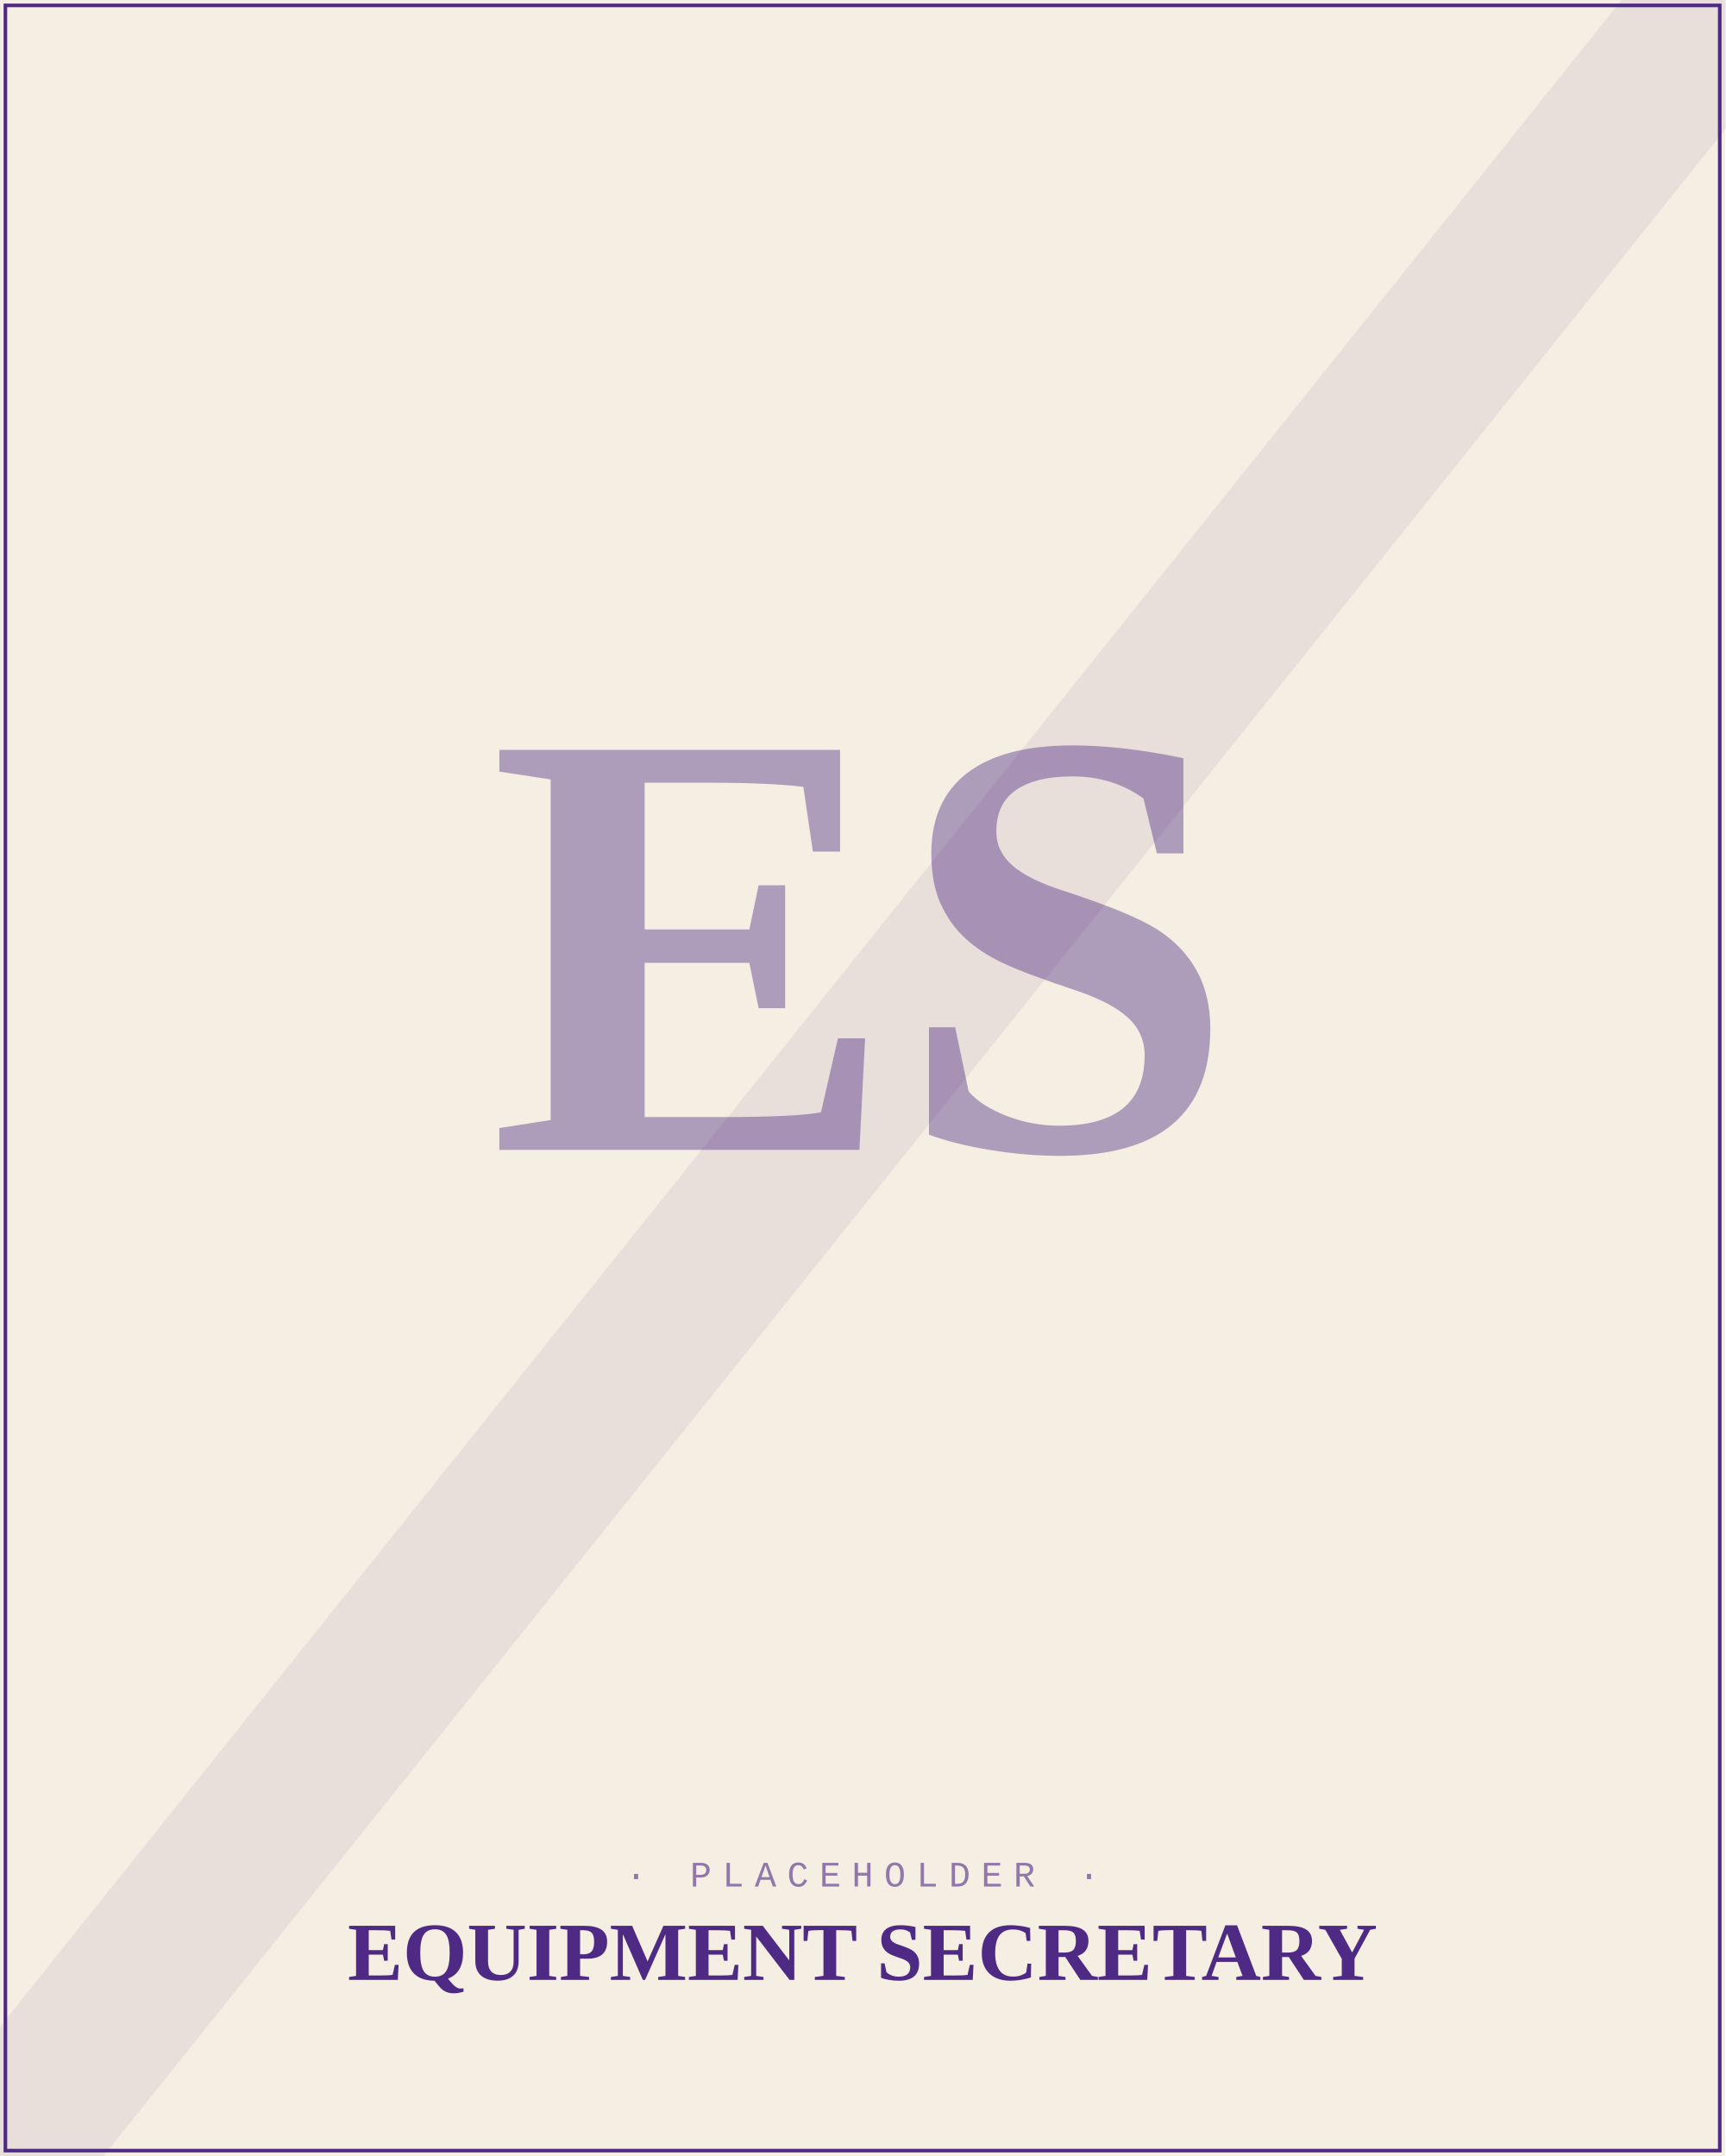
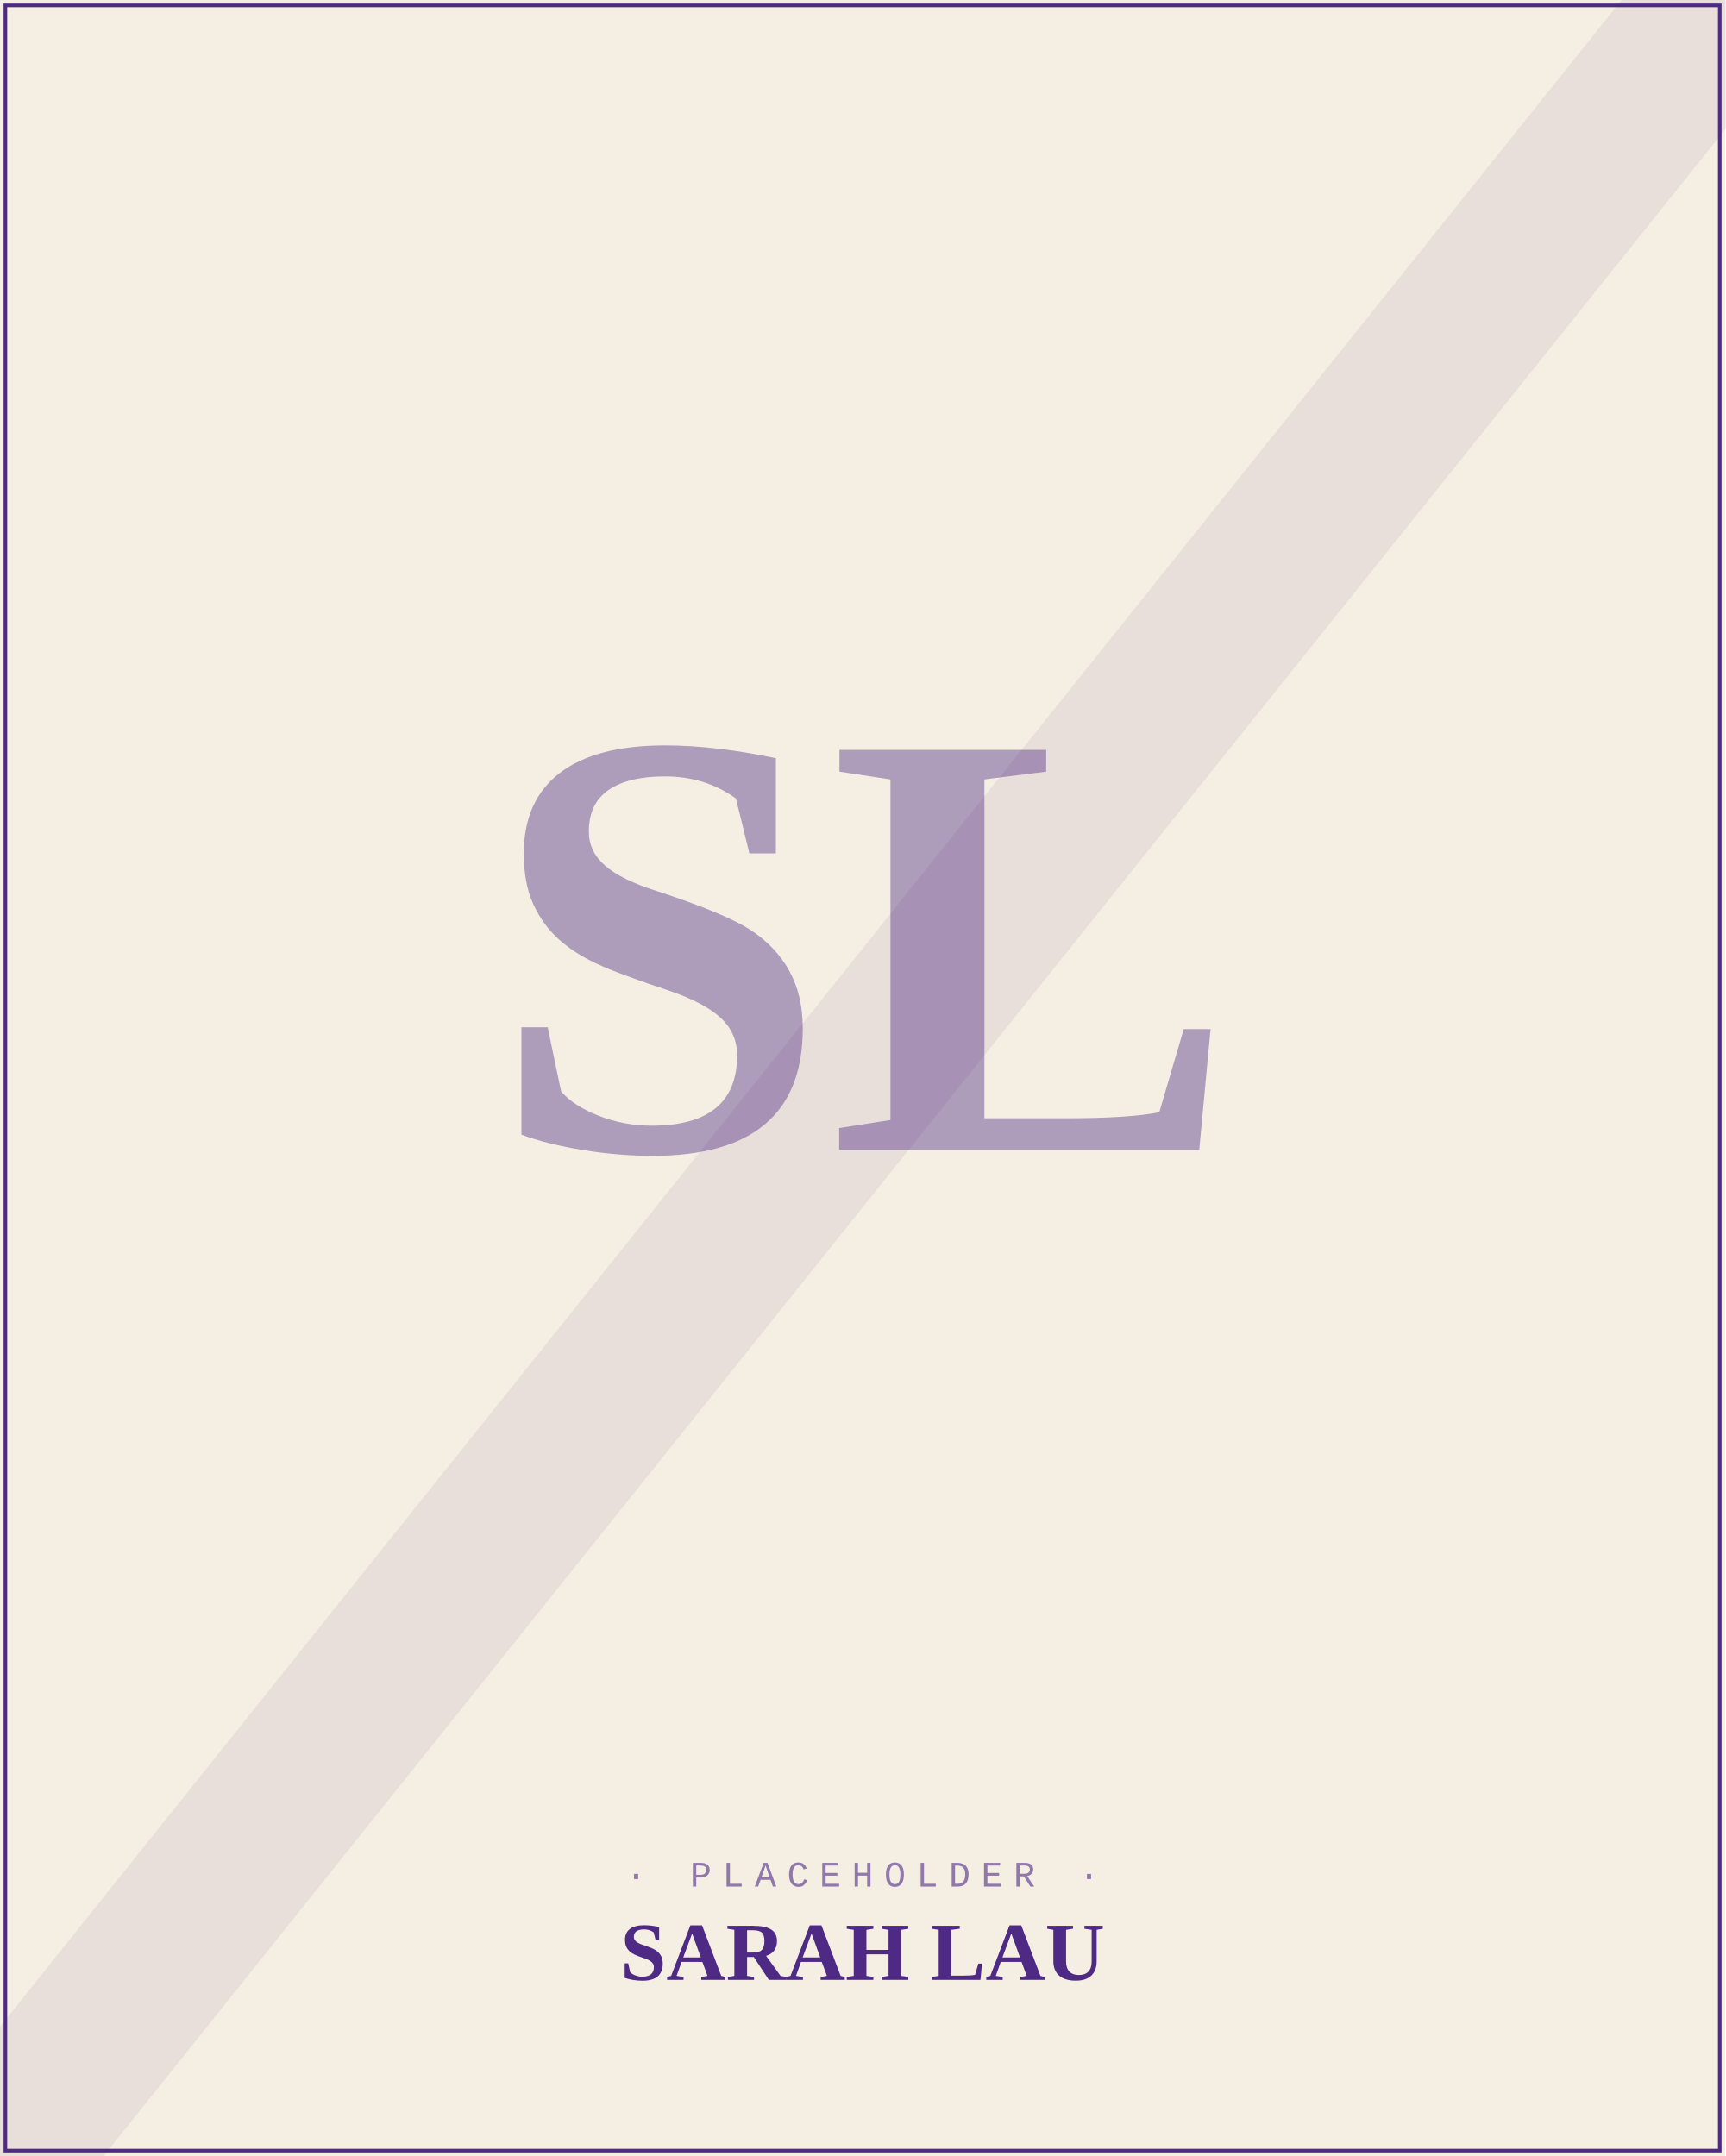
<svg xmlns="http://www.w3.org/2000/svg" viewBox="0 0 960 1200">
  <rect width="960" height="1200" fill="#F5EFE3" />
  <rect x="3" y="3" width="954" height="1194" fill="none" stroke="#4E2A84" stroke-width="2" />
  <line x1="0" y1="1200" x2="960" y2="0" stroke="#4E2A84" stroke-width="90" stroke-opacity="0.08" />
-   <text x="480" y="640" text-anchor="middle" font-family="Georgia, 'Times New Roman', serif" font-weight="700" font-size="340" fill="#4E2A84" fill-opacity="0.42">ES</text>
+   <text x="480" y="640" text-anchor="middle" font-family="Georgia, 'Times New Roman', serif" font-weight="700" font-size="340" fill="#4E2A84" fill-opacity="0.42">SL</text>
  <text x="480" y="1050" text-anchor="middle" font-family="'Courier New', monospace" font-size="20" letter-spacing="6" fill="#4E2A84" fill-opacity="0.6">· PLACEHOLDER ·</text>
-   <text x="480" y="1102" text-anchor="middle" font-family="Georgia, 'Times New Roman', serif" font-weight="700" font-size="46" fill="#4E2A84">EQUIPMENT SECRETARY</text>
+   <text x="480" y="1102" text-anchor="middle" font-family="Georgia, 'Times New Roman', serif" font-weight="700" font-size="46" fill="#4E2A84">SARAH LAU</text>
</svg>
